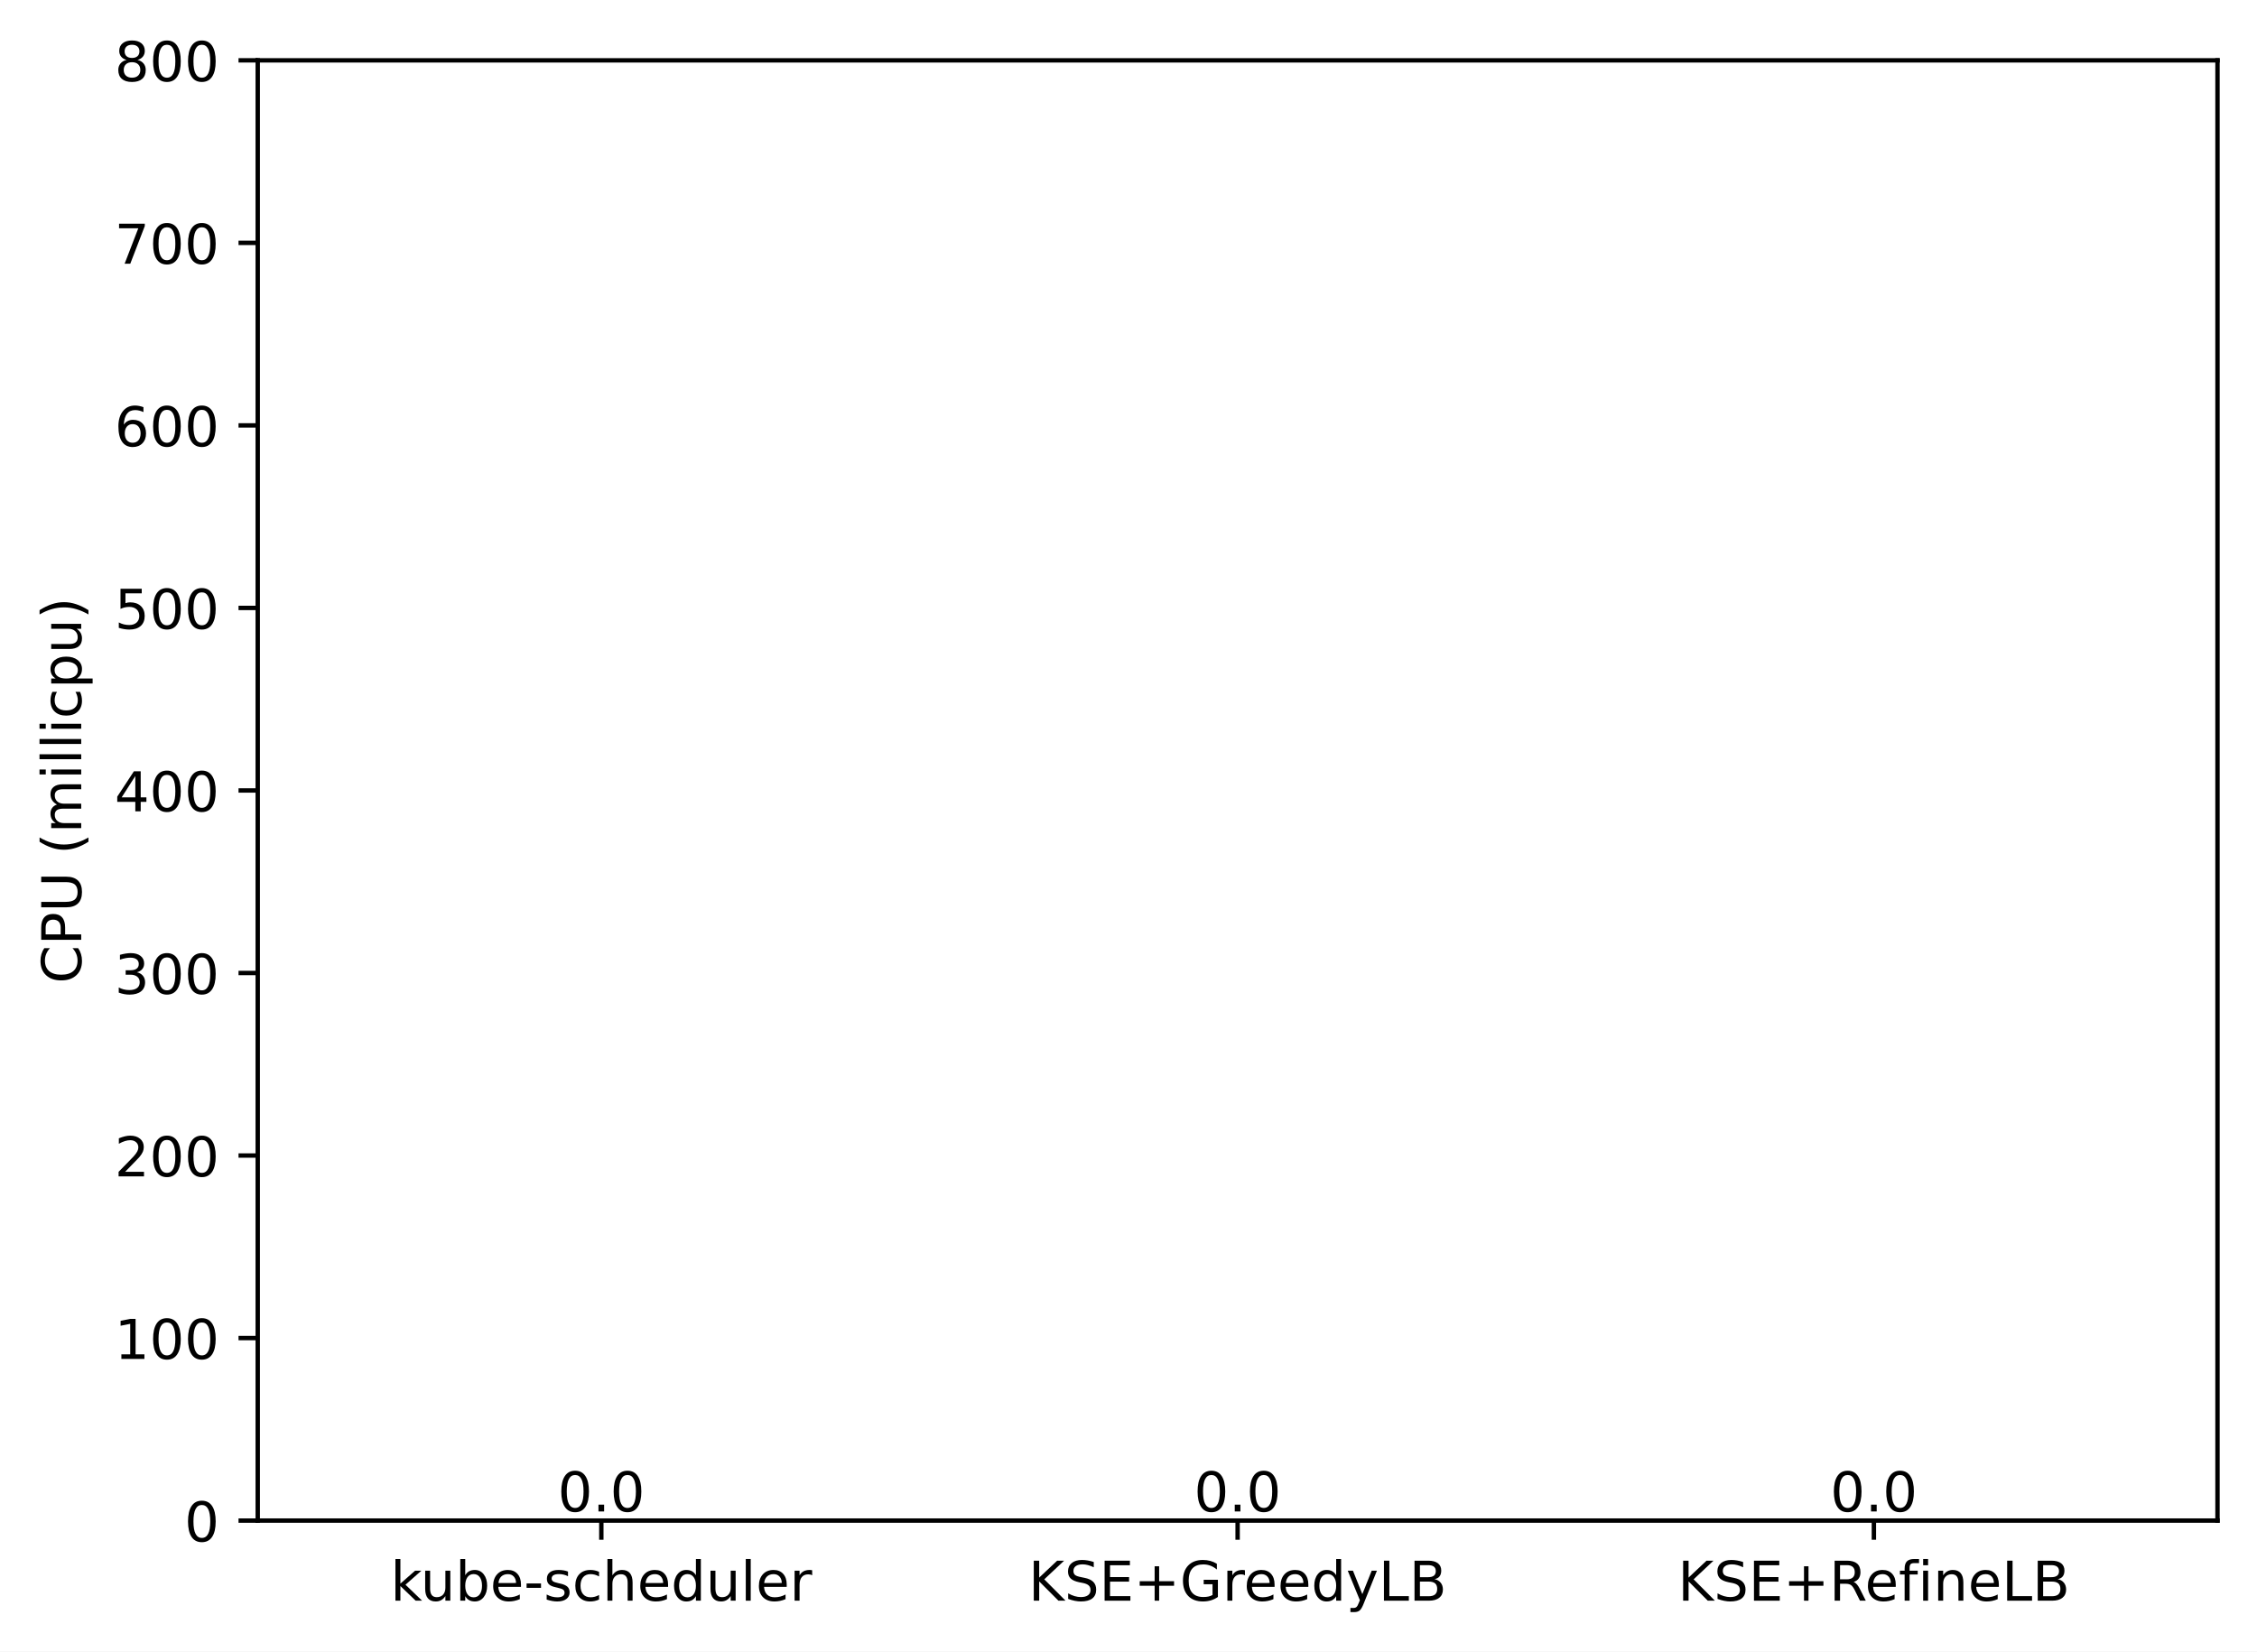
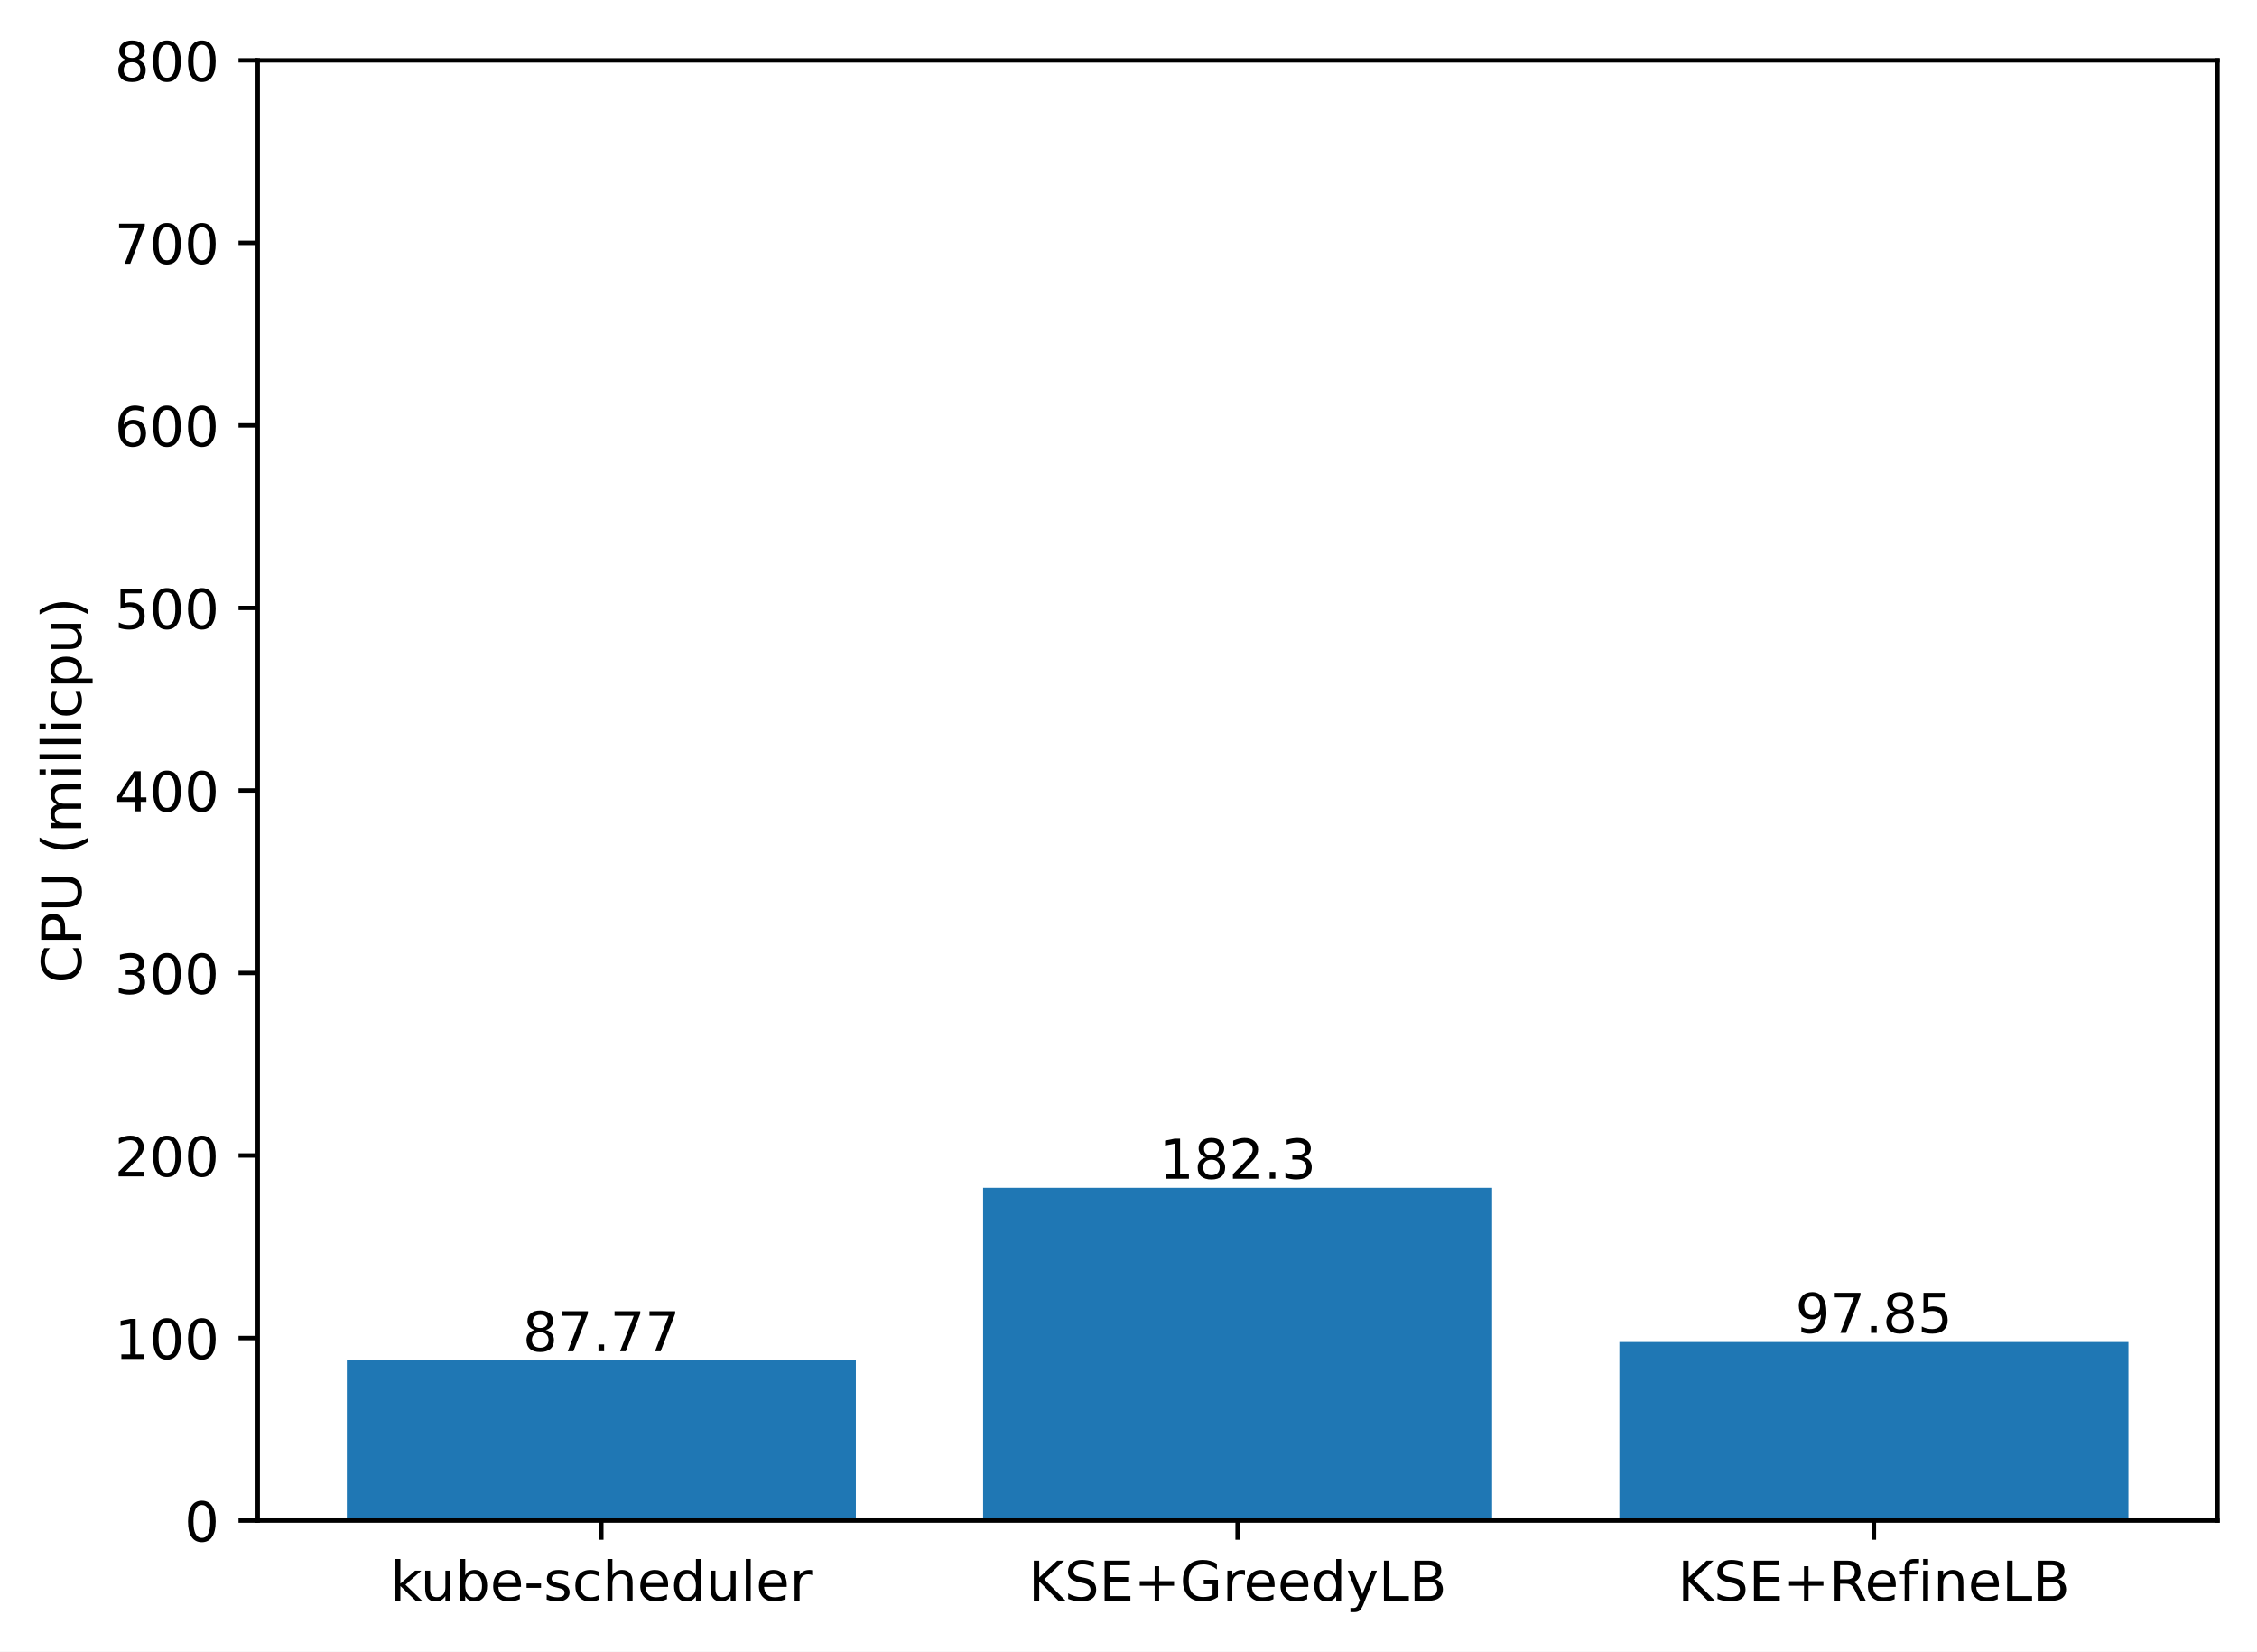
<svg xmlns="http://www.w3.org/2000/svg" xmlns:xlink="http://www.w3.org/1999/xlink" width="411.286pt" height="300.989pt" viewBox="0 0 411.286 300.989" version="1.1">
  <defs>
    <style type="text/css">*{stroke-linejoin: round; stroke-linecap: butt}</style>
  </defs>
  <g id="figure_1">
    <g id="patch_1">
      <path d="M 0 300.989  L 411.286 300.989  L 411.286 0  L 0 0  z " style="fill: #ffffff" />
    </g>
    <g id="axes_1">
      <g id="patch_2">
        <path d="M 46.966 277.111  L 404.086 277.111  L 404.086 10.999  L 46.966 10.999  z " style="fill: #ffffff" />
      </g>
      <g id="patch_3">
-         <path d="M 63.198 277.111  L 155.957 277.111  L 155.957 277.111  L 63.198 277.111  z " clip-path="url(#p6d44684949)" style="fill: #1f77b4" />
+         <path d="M 63.198 277.111  L 155.957 277.111  L 155.957 247.915  L 63.198 247.915  z " clip-path="url(#p9dfc94b0ba)" style="fill: #1f77b4" />
      </g>
      <g id="patch_4">
-         <path d="M 179.146 277.111  L 271.905 277.111  L 271.905 277.111  L 179.146 277.111  z " clip-path="url(#p6d44684949)" style="fill: #1f77b4" />
+         <path d="M 179.146 277.111  L 271.905 277.111  L 271.905 216.471  L 179.146 216.471  z " clip-path="url(#p9dfc94b0ba)" style="fill: #1f77b4" />
      </g>
      <g id="patch_5">
-         <path d="M 295.094 277.111  L 387.853 277.111  L 387.853 277.111  L 295.094 277.111  z " clip-path="url(#p6d44684949)" style="fill: #1f77b4" />
+         <path d="M 295.094 277.111  L 387.853 277.111  L 387.853 244.562  L 295.094 244.562  z " clip-path="url(#p9dfc94b0ba)" style="fill: #1f77b4" />
      </g>
      <g id="matplotlib.axis_1">
        <g id="xtick_1">
          <g id="line2d_1">
            <defs>
-               <path id="m9a3ac5682d" d="M 0 0  L 0 3.5  " style="stroke: #000000; stroke-width: 0.8" />
+               <path id="mad6e1bd978" d="M 0 0  L 0 3.5  " style="stroke: #000000; stroke-width: 0.8" />
            </defs>
            <g>
-               <use xlink:href="#m9a3ac5682d" x="109.578" y="277.111" style="stroke: #000000; stroke-width: 0.8" />
+               <use xlink:href="#mad6e1bd978" x="109.578" y="277.111" style="stroke: #000000; stroke-width: 0.8" />
            </g>
          </g>
          <g id="text_1">
            <g transform="translate(71.15179 291.7097)scale(0.1 -0.1)">
              <defs>
                <path id="DejaVuSans-6b" d="M 581 4863  L 1159 4863  L 1159 1991  L 2875 3500  L 3609 3500  L 1753 1863  L 3688 0  L 2938 0  L 1159 1709  L 1159 0  L 581 0  L 581 4863  z " transform="scale(0.015625)" />
                <path id="DejaVuSans-75" d="M 544 1381  L 544 3500  L 1119 3500  L 1119 1403  Q 1119 906 1312 657  Q 1506 409 1894 409  Q 2359 409 2629 706  Q 2900 1003 2900 1516  L 2900 3500  L 3475 3500  L 3475 0  L 2900 0  L 2900 538  Q 2691 219 2414 64  Q 2138 -91 1772 -91  Q 1169 -91 856 284  Q 544 659 544 1381  z M 1991 3584  L 1991 3584  z " transform="scale(0.015625)" />
                <path id="DejaVuSans-62" d="M 3116 1747  Q 3116 2381 2855 2742  Q 2594 3103 2138 3103  Q 1681 3103 1420 2742  Q 1159 2381 1159 1747  Q 1159 1113 1420 752  Q 1681 391 2138 391  Q 2594 391 2855 752  Q 3116 1113 3116 1747  z M 1159 2969  Q 1341 3281 1617 3432  Q 1894 3584 2278 3584  Q 2916 3584 3314 3078  Q 3713 2572 3713 1747  Q 3713 922 3314 415  Q 2916 -91 2278 -91  Q 1894 -91 1617 61  Q 1341 213 1159 525  L 1159 0  L 581 0  L 581 4863  L 1159 4863  L 1159 2969  z " transform="scale(0.015625)" />
                <path id="DejaVuSans-65" d="M 3597 1894  L 3597 1613  L 953 1613  Q 991 1019 1311 708  Q 1631 397 2203 397  Q 2534 397 2845 478  Q 3156 559 3463 722  L 3463 178  Q 3153 47 2828 -22  Q 2503 -91 2169 -91  Q 1331 -91 842 396  Q 353 884 353 1716  Q 353 2575 817 3079  Q 1281 3584 2069 3584  Q 2775 3584 3186 3129  Q 3597 2675 3597 1894  z M 3022 2063  Q 3016 2534 2758 2815  Q 2500 3097 2075 3097  Q 1594 3097 1305 2825  Q 1016 2553 972 2059  L 3022 2063  z " transform="scale(0.015625)" />
                <path id="DejaVuSans-2d" d="M 313 2009  L 1997 2009  L 1997 1497  L 313 1497  L 313 2009  z " transform="scale(0.015625)" />
                <path id="DejaVuSans-73" d="M 2834 3397  L 2834 2853  Q 2591 2978 2328 3040  Q 2066 3103 1784 3103  Q 1356 3103 1142 2972  Q 928 2841 928 2578  Q 928 2378 1081 2264  Q 1234 2150 1697 2047  L 1894 2003  Q 2506 1872 2764 1633  Q 3022 1394 3022 966  Q 3022 478 2636 193  Q 2250 -91 1575 -91  Q 1294 -91 989 -36  Q 684 19 347 128  L 347 722  Q 666 556 975 473  Q 1284 391 1588 391  Q 1994 391 2212 530  Q 2431 669 2431 922  Q 2431 1156 2273 1281  Q 2116 1406 1581 1522  L 1381 1569  Q 847 1681 609 1914  Q 372 2147 372 2553  Q 372 3047 722 3315  Q 1072 3584 1716 3584  Q 2034 3584 2315 3537  Q 2597 3491 2834 3397  z " transform="scale(0.015625)" />
                <path id="DejaVuSans-63" d="M 3122 3366  L 3122 2828  Q 2878 2963 2633 3030  Q 2388 3097 2138 3097  Q 1578 3097 1268 2742  Q 959 2388 959 1747  Q 959 1106 1268 751  Q 1578 397 2138 397  Q 2388 397 2633 464  Q 2878 531 3122 666  L 3122 134  Q 2881 22 2623 -34  Q 2366 -91 2075 -91  Q 1284 -91 818 406  Q 353 903 353 1747  Q 353 2603 823 3093  Q 1294 3584 2113 3584  Q 2378 3584 2631 3529  Q 2884 3475 3122 3366  z " transform="scale(0.015625)" />
                <path id="DejaVuSans-68" d="M 3513 2113  L 3513 0  L 2938 0  L 2938 2094  Q 2938 2591 2744 2837  Q 2550 3084 2163 3084  Q 1697 3084 1428 2787  Q 1159 2491 1159 1978  L 1159 0  L 581 0  L 581 4863  L 1159 4863  L 1159 2956  Q 1366 3272 1645 3428  Q 1925 3584 2291 3584  Q 2894 3584 3203 3211  Q 3513 2838 3513 2113  z " transform="scale(0.015625)" />
                <path id="DejaVuSans-64" d="M 2906 2969  L 2906 4863  L 3481 4863  L 3481 0  L 2906 0  L 2906 525  Q 2725 213 2448 61  Q 2172 -91 1784 -91  Q 1150 -91 751 415  Q 353 922 353 1747  Q 353 2572 751 3078  Q 1150 3584 1784 3584  Q 2172 3584 2448 3432  Q 2725 3281 2906 2969  z M 947 1747  Q 947 1113 1208 752  Q 1469 391 1925 391  Q 2381 391 2643 752  Q 2906 1113 2906 1747  Q 2906 2381 2643 2742  Q 2381 3103 1925 3103  Q 1469 3103 1208 2742  Q 947 2381 947 1747  z " transform="scale(0.015625)" />
                <path id="DejaVuSans-6c" d="M 603 4863  L 1178 4863  L 1178 0  L 603 0  L 603 4863  z " transform="scale(0.015625)" />
                <path id="DejaVuSans-72" d="M 2631 2963  Q 2534 3019 2420 3045  Q 2306 3072 2169 3072  Q 1681 3072 1420 2755  Q 1159 2438 1159 1844  L 1159 0  L 581 0  L 581 3500  L 1159 3500  L 1159 2956  Q 1341 3275 1631 3429  Q 1922 3584 2338 3584  Q 2397 3584 2469 3576  Q 2541 3569 2628 3553  L 2631 2963  z " transform="scale(0.015625)" />
              </defs>
              <use xlink:href="#DejaVuSans-6b" />
              <use xlink:href="#DejaVuSans-75" x="54.785" />
              <use xlink:href="#DejaVuSans-62" x="118.164" />
              <use xlink:href="#DejaVuSans-65" x="181.641" />
              <use xlink:href="#DejaVuSans-2d" x="243.164" />
              <use xlink:href="#DejaVuSans-73" x="279.248" />
              <use xlink:href="#DejaVuSans-63" x="331.348" />
              <use xlink:href="#DejaVuSans-68" x="386.328" />
              <use xlink:href="#DejaVuSans-65" x="449.707" />
              <use xlink:href="#DejaVuSans-64" x="511.23" />
              <use xlink:href="#DejaVuSans-75" x="574.707" />
              <use xlink:href="#DejaVuSans-6c" x="638.086" />
              <use xlink:href="#DejaVuSans-65" x="665.869" />
              <use xlink:href="#DejaVuSans-72" x="727.393" />
            </g>
          </g>
        </g>
        <g id="xtick_2">
          <g id="line2d_2">
            <g>
-               <use xlink:href="#m9a3ac5682d" x="225.526" y="277.111" style="stroke: #000000; stroke-width: 0.8" />
+               <use xlink:href="#mad6e1bd978" x="225.526" y="277.111" style="stroke: #000000; stroke-width: 0.8" />
            </g>
          </g>
          <g id="text_2">
            <g transform="translate(187.403 291.7097)scale(0.1 -0.1)">
              <defs>
                <path id="DejaVuSans-4b" d="M 628 4666  L 1259 4666  L 1259 2694  L 3353 4666  L 4166 4666  L 1850 2491  L 4331 0  L 3500 0  L 1259 2247  L 1259 0  L 628 0  L 628 4666  z " transform="scale(0.015625)" />
                <path id="DejaVuSans-53" d="M 3425 4513  L 3425 3897  Q 3066 4069 2747 4153  Q 2428 4238 2131 4238  Q 1616 4238 1336 4038  Q 1056 3838 1056 3469  Q 1056 3159 1242 3001  Q 1428 2844 1947 2747  L 2328 2669  Q 3034 2534 3370 2195  Q 3706 1856 3706 1288  Q 3706 609 3251 259  Q 2797 -91 1919 -91  Q 1588 -91 1214 -16  Q 841 59 441 206  L 441 856  Q 825 641 1194 531  Q 1563 422 1919 422  Q 2459 422 2753 634  Q 3047 847 3047 1241  Q 3047 1584 2836 1778  Q 2625 1972 2144 2069  L 1759 2144  Q 1053 2284 737 2584  Q 422 2884 422 3419  Q 422 4038 858 4394  Q 1294 4750 2059 4750  Q 2388 4750 2728 4690  Q 3069 4631 3425 4513  z " transform="scale(0.015625)" />
                <path id="DejaVuSans-45" d="M 628 4666  L 3578 4666  L 3578 4134  L 1259 4134  L 1259 2753  L 3481 2753  L 3481 2222  L 1259 2222  L 1259 531  L 3634 531  L 3634 0  L 628 0  L 628 4666  z " transform="scale(0.015625)" />
                <path id="DejaVuSans-2b" d="M 2944 4013  L 2944 2272  L 4684 2272  L 4684 1741  L 2944 1741  L 2944 0  L 2419 0  L 2419 1741  L 678 1741  L 678 2272  L 2419 2272  L 2419 4013  L 2944 4013  z " transform="scale(0.015625)" />
                <path id="DejaVuSans-47" d="M 3809 666  L 3809 1919  L 2778 1919  L 2778 2438  L 4434 2438  L 4434 434  Q 4069 175 3628 42  Q 3188 -91 2688 -91  Q 1594 -91 976 548  Q 359 1188 359 2328  Q 359 3472 976 4111  Q 1594 4750 2688 4750  Q 3144 4750 3555 4637  Q 3966 4525 4313 4306  L 4313 3634  Q 3963 3931 3569 4081  Q 3175 4231 2741 4231  Q 1884 4231 1454 3753  Q 1025 3275 1025 2328  Q 1025 1384 1454 906  Q 1884 428 2741 428  Q 3075 428 3337 486  Q 3600 544 3809 666  z " transform="scale(0.015625)" />
                <path id="DejaVuSans-79" d="M 2059 -325  Q 1816 -950 1584 -1140  Q 1353 -1331 966 -1331  L 506 -1331  L 506 -850  L 844 -850  Q 1081 -850 1212 -737  Q 1344 -625 1503 -206  L 1606 56  L 191 3500  L 800 3500  L 1894 763  L 2988 3500  L 3597 3500  L 2059 -325  z " transform="scale(0.015625)" />
                <path id="DejaVuSans-4c" d="M 628 4666  L 1259 4666  L 1259 531  L 3531 531  L 3531 0  L 628 0  L 628 4666  z " transform="scale(0.015625)" />
                <path id="DejaVuSans-42" d="M 1259 2228  L 1259 519  L 2272 519  Q 2781 519 3026 730  Q 3272 941 3272 1375  Q 3272 1813 3026 2020  Q 2781 2228 2272 2228  L 1259 2228  z M 1259 4147  L 1259 2741  L 2194 2741  Q 2656 2741 2882 2914  Q 3109 3088 3109 3444  Q 3109 3797 2882 3972  Q 2656 4147 2194 4147  L 1259 4147  z M 628 4666  L 2241 4666  Q 2963 4666 3353 4366  Q 3744 4066 3744 3513  Q 3744 3084 3544 2831  Q 3344 2578 2956 2516  Q 3422 2416 3680 2098  Q 3938 1781 3938 1306  Q 3938 681 3513 340  Q 3088 0 2303 0  L 628 0  L 628 4666  z " transform="scale(0.015625)" />
              </defs>
              <use xlink:href="#DejaVuSans-4b" />
              <use xlink:href="#DejaVuSans-53" x="65.576" />
              <use xlink:href="#DejaVuSans-45" x="129.053" />
              <use xlink:href="#DejaVuSans-2b" x="192.236" />
              <use xlink:href="#DejaVuSans-47" x="276.025" />
              <use xlink:href="#DejaVuSans-72" x="353.516" />
              <use xlink:href="#DejaVuSans-65" x="392.379" />
              <use xlink:href="#DejaVuSans-65" x="453.902" />
              <use xlink:href="#DejaVuSans-64" x="515.426" />
              <use xlink:href="#DejaVuSans-79" x="578.902" />
              <use xlink:href="#DejaVuSans-4c" x="638.082" />
              <use xlink:href="#DejaVuSans-42" x="693.795" />
            </g>
          </g>
        </g>
        <g id="xtick_3">
          <g id="line2d_3">
            <g>
-               <use xlink:href="#m9a3ac5682d" x="341.474" y="277.111" style="stroke: #000000; stroke-width: 0.8" />
+               <use xlink:href="#mad6e1bd978" x="341.474" y="277.111" style="stroke: #000000; stroke-width: 0.8" />
            </g>
          </g>
          <g id="text_3">
            <g transform="translate(305.7346 291.7097)scale(0.1 -0.1)">
              <defs>
                <path id="DejaVuSans-52" d="M 2841 2188  Q 3044 2119 3236 1894  Q 3428 1669 3622 1275  L 4263 0  L 3584 0  L 2988 1197  Q 2756 1666 2539 1819  Q 2322 1972 1947 1972  L 1259 1972  L 1259 0  L 628 0  L 628 4666  L 2053 4666  Q 2853 4666 3247 4331  Q 3641 3997 3641 3322  Q 3641 2881 3436 2590  Q 3231 2300 2841 2188  z M 1259 4147  L 1259 2491  L 2053 2491  Q 2509 2491 2742 2702  Q 2975 2913 2975 3322  Q 2975 3731 2742 3939  Q 2509 4147 2053 4147  L 1259 4147  z " transform="scale(0.015625)" />
                <path id="DejaVuSans-66" d="M 2375 4863  L 2375 4384  L 1825 4384  Q 1516 4384 1395 4259  Q 1275 4134 1275 3809  L 1275 3500  L 2222 3500  L 2222 3053  L 1275 3053  L 1275 0  L 697 0  L 697 3053  L 147 3053  L 147 3500  L 697 3500  L 697 3744  Q 697 4328 969 4595  Q 1241 4863 1831 4863  L 2375 4863  z " transform="scale(0.015625)" />
                <path id="DejaVuSans-69" d="M 603 3500  L 1178 3500  L 1178 0  L 603 0  L 603 3500  z M 603 4863  L 1178 4863  L 1178 4134  L 603 4134  L 603 4863  z " transform="scale(0.015625)" />
                <path id="DejaVuSans-6e" d="M 3513 2113  L 3513 0  L 2938 0  L 2938 2094  Q 2938 2591 2744 2837  Q 2550 3084 2163 3084  Q 1697 3084 1428 2787  Q 1159 2491 1159 1978  L 1159 0  L 581 0  L 581 3500  L 1159 3500  L 1159 2956  Q 1366 3272 1645 3428  Q 1925 3584 2291 3584  Q 2894 3584 3203 3211  Q 3513 2838 3513 2113  z " transform="scale(0.015625)" />
              </defs>
              <use xlink:href="#DejaVuSans-4b" />
              <use xlink:href="#DejaVuSans-53" x="65.576" />
              <use xlink:href="#DejaVuSans-45" x="129.053" />
              <use xlink:href="#DejaVuSans-2b" x="192.236" />
              <use xlink:href="#DejaVuSans-52" x="276.025" />
              <use xlink:href="#DejaVuSans-65" x="341.008" />
              <use xlink:href="#DejaVuSans-66" x="402.531" />
              <use xlink:href="#DejaVuSans-69" x="437.736" />
              <use xlink:href="#DejaVuSans-6e" x="465.52" />
              <use xlink:href="#DejaVuSans-65" x="528.898" />
              <use xlink:href="#DejaVuSans-4c" x="590.422" />
              <use xlink:href="#DejaVuSans-42" x="646.135" />
            </g>
          </g>
        </g>
      </g>
      <g id="matplotlib.axis_2">
        <g id="ytick_1">
          <g id="line2d_4">
            <defs>
-               <path id="m1768e2c76a" d="M 0 0  L -3.5 0  " style="stroke: #000000; stroke-width: 0.8" />
+               <path id="m0640244d4c" d="M 0 0  L -3.5 0  " style="stroke: #000000; stroke-width: 0.8" />
            </defs>
            <g>
-               <use xlink:href="#m1768e2c76a" x="46.966" y="277.111" style="stroke: #000000; stroke-width: 0.8" />
+               <use xlink:href="#m0640244d4c" x="46.966" y="277.111" style="stroke: #000000; stroke-width: 0.8" />
            </g>
          </g>
          <g id="text_4">
            <g transform="translate(33.60312 280.9104)scale(0.1 -0.1)">
              <defs>
                <path id="DejaVuSans-30" d="M 2034 4250  Q 1547 4250 1301 3770  Q 1056 3291 1056 2328  Q 1056 1369 1301 889  Q 1547 409 2034 409  Q 2525 409 2770 889  Q 3016 1369 3016 2328  Q 3016 3291 2770 3770  Q 2525 4250 2034 4250  z M 2034 4750  Q 2819 4750 3233 4129  Q 3647 3509 3647 2328  Q 3647 1150 3233 529  Q 2819 -91 2034 -91  Q 1250 -91 836 529  Q 422 1150 422 2328  Q 422 3509 836 4129  Q 1250 4750 2034 4750  z " transform="scale(0.015625)" />
              </defs>
              <use xlink:href="#DejaVuSans-30" />
            </g>
          </g>
        </g>
        <g id="ytick_2">
          <g id="line2d_5">
            <g>
-               <use xlink:href="#m1768e2c76a" x="46.966" y="243.847" style="stroke: #000000; stroke-width: 0.8" />
+               <use xlink:href="#m0640244d4c" x="46.966" y="243.847" style="stroke: #000000; stroke-width: 0.8" />
            </g>
          </g>
          <g id="text_5">
            <g transform="translate(20.87813 247.6464)scale(0.1 -0.1)">
              <defs>
                <path id="DejaVuSans-31" d="M 794 531  L 1825 531  L 1825 4091  L 703 3866  L 703 4441  L 1819 4666  L 2450 4666  L 2450 531  L 3481 531  L 3481 0  L 794 0  L 794 531  z " transform="scale(0.015625)" />
              </defs>
              <use xlink:href="#DejaVuSans-31" />
              <use xlink:href="#DejaVuSans-30" x="63.623" />
              <use xlink:href="#DejaVuSans-30" x="127.246" />
            </g>
          </g>
        </g>
        <g id="ytick_3">
          <g id="line2d_6">
            <g>
-               <use xlink:href="#m1768e2c76a" x="46.966" y="210.583" style="stroke: #000000; stroke-width: 0.8" />
+               <use xlink:href="#m0640244d4c" x="46.966" y="210.583" style="stroke: #000000; stroke-width: 0.8" />
            </g>
          </g>
          <g id="text_6">
            <g transform="translate(20.87813 214.3824)scale(0.1 -0.1)">
              <defs>
                <path id="DejaVuSans-32" d="M 1228 531  L 3431 531  L 3431 0  L 469 0  L 469 531  Q 828 903 1448 1529  Q 2069 2156 2228 2338  Q 2531 2678 2651 2914  Q 2772 3150 2772 3378  Q 2772 3750 2511 3984  Q 2250 4219 1831 4219  Q 1534 4219 1204 4116  Q 875 4013 500 3803  L 500 4441  Q 881 4594 1212 4672  Q 1544 4750 1819 4750  Q 2544 4750 2975 4387  Q 3406 4025 3406 3419  Q 3406 3131 3298 2873  Q 3191 2616 2906 2266  Q 2828 2175 2409 1742  Q 1991 1309 1228 531  z " transform="scale(0.015625)" />
              </defs>
              <use xlink:href="#DejaVuSans-32" />
              <use xlink:href="#DejaVuSans-30" x="63.623" />
              <use xlink:href="#DejaVuSans-30" x="127.246" />
            </g>
          </g>
        </g>
        <g id="ytick_4">
          <g id="line2d_7">
            <g>
-               <use xlink:href="#m1768e2c76a" x="46.966" y="177.319" style="stroke: #000000; stroke-width: 0.8" />
+               <use xlink:href="#m0640244d4c" x="46.966" y="177.319" style="stroke: #000000; stroke-width: 0.8" />
            </g>
          </g>
          <g id="text_7">
            <g transform="translate(20.87813 181.1184)scale(0.1 -0.1)">
              <defs>
                <path id="DejaVuSans-33" d="M 2597 2516  Q 3050 2419 3304 2112  Q 3559 1806 3559 1356  Q 3559 666 3084 287  Q 2609 -91 1734 -91  Q 1441 -91 1130 -33  Q 819 25 488 141  L 488 750  Q 750 597 1062 519  Q 1375 441 1716 441  Q 2309 441 2620 675  Q 2931 909 2931 1356  Q 2931 1769 2642 2001  Q 2353 2234 1838 2234  L 1294 2234  L 1294 2753  L 1863 2753  Q 2328 2753 2575 2939  Q 2822 3125 2822 3475  Q 2822 3834 2567 4026  Q 2313 4219 1838 4219  Q 1578 4219 1281 4162  Q 984 4106 628 3988  L 628 4550  Q 988 4650 1302 4700  Q 1616 4750 1894 4750  Q 2613 4750 3031 4423  Q 3450 4097 3450 3541  Q 3450 3153 3228 2886  Q 3006 2619 2597 2516  z " transform="scale(0.015625)" />
              </defs>
              <use xlink:href="#DejaVuSans-33" />
              <use xlink:href="#DejaVuSans-30" x="63.623" />
              <use xlink:href="#DejaVuSans-30" x="127.246" />
            </g>
          </g>
        </g>
        <g id="ytick_5">
          <g id="line2d_8">
            <g>
-               <use xlink:href="#m1768e2c76a" x="46.966" y="144.055" style="stroke: #000000; stroke-width: 0.8" />
+               <use xlink:href="#m0640244d4c" x="46.966" y="144.055" style="stroke: #000000; stroke-width: 0.8" />
            </g>
          </g>
          <g id="text_8">
            <g transform="translate(20.87813 147.8544)scale(0.1 -0.1)">
              <defs>
                <path id="DejaVuSans-34" d="M 2419 4116  L 825 1625  L 2419 1625  L 2419 4116  z M 2253 4666  L 3047 4666  L 3047 1625  L 3713 1625  L 3713 1100  L 3047 1100  L 3047 0  L 2419 0  L 2419 1100  L 313 1100  L 313 1709  L 2253 4666  z " transform="scale(0.015625)" />
              </defs>
              <use xlink:href="#DejaVuSans-34" />
              <use xlink:href="#DejaVuSans-30" x="63.623" />
              <use xlink:href="#DejaVuSans-30" x="127.246" />
            </g>
          </g>
        </g>
        <g id="ytick_6">
          <g id="line2d_9">
            <g>
-               <use xlink:href="#m1768e2c76a" x="46.966" y="110.791" style="stroke: #000000; stroke-width: 0.8" />
+               <use xlink:href="#m0640244d4c" x="46.966" y="110.791" style="stroke: #000000; stroke-width: 0.8" />
            </g>
          </g>
          <g id="text_9">
            <g transform="translate(20.87813 114.5904)scale(0.1 -0.1)">
              <defs>
                <path id="DejaVuSans-35" d="M 691 4666  L 3169 4666  L 3169 4134  L 1269 4134  L 1269 2991  Q 1406 3038 1543 3061  Q 1681 3084 1819 3084  Q 2600 3084 3056 2656  Q 3513 2228 3513 1497  Q 3513 744 3044 326  Q 2575 -91 1722 -91  Q 1428 -91 1123 -41  Q 819 9 494 109  L 494 744  Q 775 591 1075 516  Q 1375 441 1709 441  Q 2250 441 2565 725  Q 2881 1009 2881 1497  Q 2881 1984 2565 2268  Q 2250 2553 1709 2553  Q 1456 2553 1204 2497  Q 953 2441 691 2322  L 691 4666  z " transform="scale(0.015625)" />
              </defs>
              <use xlink:href="#DejaVuSans-35" />
              <use xlink:href="#DejaVuSans-30" x="63.623" />
              <use xlink:href="#DejaVuSans-30" x="127.246" />
            </g>
          </g>
        </g>
        <g id="ytick_7">
          <g id="line2d_10">
            <g>
-               <use xlink:href="#m1768e2c76a" x="46.966" y="77.527" style="stroke: #000000; stroke-width: 0.8" />
+               <use xlink:href="#m0640244d4c" x="46.966" y="77.527" style="stroke: #000000; stroke-width: 0.8" />
            </g>
          </g>
          <g id="text_10">
            <g transform="translate(20.87813 81.32644)scale(0.1 -0.1)">
              <defs>
                <path id="DejaVuSans-36" d="M 2113 2584  Q 1688 2584 1439 2293  Q 1191 2003 1191 1497  Q 1191 994 1439 701  Q 1688 409 2113 409  Q 2538 409 2786 701  Q 3034 994 3034 1497  Q 3034 2003 2786 2293  Q 2538 2584 2113 2584  z M 3366 4563  L 3366 3988  Q 3128 4100 2886 4159  Q 2644 4219 2406 4219  Q 1781 4219 1451 3797  Q 1122 3375 1075 2522  Q 1259 2794 1537 2939  Q 1816 3084 2150 3084  Q 2853 3084 3261 2657  Q 3669 2231 3669 1497  Q 3669 778 3244 343  Q 2819 -91 2113 -91  Q 1303 -91 875 529  Q 447 1150 447 2328  Q 447 3434 972 4092  Q 1497 4750 2381 4750  Q 2619 4750 2861 4703  Q 3103 4656 3366 4563  z " transform="scale(0.015625)" />
              </defs>
              <use xlink:href="#DejaVuSans-36" />
              <use xlink:href="#DejaVuSans-30" x="63.623" />
              <use xlink:href="#DejaVuSans-30" x="127.246" />
            </g>
          </g>
        </g>
        <g id="ytick_8">
          <g id="line2d_11">
            <g>
-               <use xlink:href="#m1768e2c76a" x="46.966" y="44.263" style="stroke: #000000; stroke-width: 0.8" />
+               <use xlink:href="#m0640244d4c" x="46.966" y="44.263" style="stroke: #000000; stroke-width: 0.8" />
            </g>
          </g>
          <g id="text_11">
            <g transform="translate(20.87813 48.06244)scale(0.1 -0.1)">
              <defs>
                <path id="DejaVuSans-37" d="M 525 4666  L 3525 4666  L 3525 4397  L 1831 0  L 1172 0  L 2766 4134  L 525 4134  L 525 4666  z " transform="scale(0.015625)" />
              </defs>
              <use xlink:href="#DejaVuSans-37" />
              <use xlink:href="#DejaVuSans-30" x="63.623" />
              <use xlink:href="#DejaVuSans-30" x="127.246" />
            </g>
          </g>
        </g>
        <g id="ytick_9">
          <g id="line2d_12">
            <g>
-               <use xlink:href="#m1768e2c76a" x="46.966" y="10.999" style="stroke: #000000; stroke-width: 0.8" />
+               <use xlink:href="#m0640244d4c" x="46.966" y="10.999" style="stroke: #000000; stroke-width: 0.8" />
            </g>
          </g>
          <g id="text_12">
            <g transform="translate(20.87813 14.79844)scale(0.1 -0.1)">
              <defs>
                <path id="DejaVuSans-38" d="M 2034 2216  Q 1584 2216 1326 1975  Q 1069 1734 1069 1313  Q 1069 891 1326 650  Q 1584 409 2034 409  Q 2484 409 2743 651  Q 3003 894 3003 1313  Q 3003 1734 2745 1975  Q 2488 2216 2034 2216  z M 1403 2484  Q 997 2584 770 2862  Q 544 3141 544 3541  Q 544 4100 942 4425  Q 1341 4750 2034 4750  Q 2731 4750 3128 4425  Q 3525 4100 3525 3541  Q 3525 3141 3298 2862  Q 3072 2584 2669 2484  Q 3125 2378 3379 2068  Q 3634 1759 3634 1313  Q 3634 634 3220 271  Q 2806 -91 2034 -91  Q 1263 -91 848 271  Q 434 634 434 1313  Q 434 1759 690 2068  Q 947 2378 1403 2484  z M 1172 3481  Q 1172 3119 1398 2916  Q 1625 2713 2034 2713  Q 2441 2713 2670 2916  Q 2900 3119 2900 3481  Q 2900 3844 2670 4047  Q 2441 4250 2034 4250  Q 1625 4250 1398 4047  Q 1172 3844 1172 3481  z " transform="scale(0.015625)" />
              </defs>
              <use xlink:href="#DejaVuSans-38" />
              <use xlink:href="#DejaVuSans-30" x="63.623" />
              <use xlink:href="#DejaVuSans-30" x="127.246" />
            </g>
          </g>
        </g>
        <g id="text_13">
          <g transform="translate(14.79844 179.2302)rotate(-90)scale(0.1 -0.1)">
            <defs>
              <path id="DejaVuSans-43" d="M 4122 4306  L 4122 3641  Q 3803 3938 3442 4084  Q 3081 4231 2675 4231  Q 1875 4231 1450 3742  Q 1025 3253 1025 2328  Q 1025 1406 1450 917  Q 1875 428 2675 428  Q 3081 428 3442 575  Q 3803 722 4122 1019  L 4122 359  Q 3791 134 3420 21  Q 3050 -91 2638 -91  Q 1578 -91 968 557  Q 359 1206 359 2328  Q 359 3453 968 4101  Q 1578 4750 2638 4750  Q 3056 4750 3426 4639  Q 3797 4528 4122 4306  z " transform="scale(0.015625)" />
              <path id="DejaVuSans-50" d="M 1259 4147  L 1259 2394  L 2053 2394  Q 2494 2394 2734 2622  Q 2975 2850 2975 3272  Q 2975 3691 2734 3919  Q 2494 4147 2053 4147  L 1259 4147  z M 628 4666  L 2053 4666  Q 2838 4666 3239 4311  Q 3641 3956 3641 3272  Q 3641 2581 3239 2228  Q 2838 1875 2053 1875  L 1259 1875  L 1259 0  L 628 0  L 628 4666  z " transform="scale(0.015625)" />
              <path id="DejaVuSans-55" d="M 556 4666  L 1191 4666  L 1191 1831  Q 1191 1081 1462 751  Q 1734 422 2344 422  Q 2950 422 3222 751  Q 3494 1081 3494 1831  L 3494 4666  L 4128 4666  L 4128 1753  Q 4128 841 3676 375  Q 3225 -91 2344 -91  Q 1459 -91 1007 375  Q 556 841 556 1753  L 556 4666  z " transform="scale(0.015625)" />
              <path id="DejaVuSans-20" transform="scale(0.015625)" />
              <path id="DejaVuSans-28" d="M 1984 4856  Q 1566 4138 1362 3434  Q 1159 2731 1159 2009  Q 1159 1288 1364 580  Q 1569 -128 1984 -844  L 1484 -844  Q 1016 -109 783 600  Q 550 1309 550 2009  Q 550 2706 781 3412  Q 1013 4119 1484 4856  L 1984 4856  z " transform="scale(0.015625)" />
              <path id="DejaVuSans-6d" d="M 3328 2828  Q 3544 3216 3844 3400  Q 4144 3584 4550 3584  Q 5097 3584 5394 3201  Q 5691 2819 5691 2113  L 5691 0  L 5113 0  L 5113 2094  Q 5113 2597 4934 2840  Q 4756 3084 4391 3084  Q 3944 3084 3684 2787  Q 3425 2491 3425 1978  L 3425 0  L 2847 0  L 2847 2094  Q 2847 2600 2669 2842  Q 2491 3084 2119 3084  Q 1678 3084 1418 2786  Q 1159 2488 1159 1978  L 1159 0  L 581 0  L 581 3500  L 1159 3500  L 1159 2956  Q 1356 3278 1631 3431  Q 1906 3584 2284 3584  Q 2666 3584 2933 3390  Q 3200 3197 3328 2828  z " transform="scale(0.015625)" />
              <path id="DejaVuSans-70" d="M 1159 525  L 1159 -1331  L 581 -1331  L 581 3500  L 1159 3500  L 1159 2969  Q 1341 3281 1617 3432  Q 1894 3584 2278 3584  Q 2916 3584 3314 3078  Q 3713 2572 3713 1747  Q 3713 922 3314 415  Q 2916 -91 2278 -91  Q 1894 -91 1617 61  Q 1341 213 1159 525  z M 3116 1747  Q 3116 2381 2855 2742  Q 2594 3103 2138 3103  Q 1681 3103 1420 2742  Q 1159 2381 1159 1747  Q 1159 1113 1420 752  Q 1681 391 2138 391  Q 2594 391 2855 752  Q 3116 1113 3116 1747  z " transform="scale(0.015625)" />
              <path id="DejaVuSans-29" d="M 513 4856  L 1013 4856  Q 1481 4119 1714 3412  Q 1947 2706 1947 2009  Q 1947 1309 1714 600  Q 1481 -109 1013 -844  L 513 -844  Q 928 -128 1133 580  Q 1338 1288 1338 2009  Q 1338 2731 1133 3434  Q 928 4138 513 4856  z " transform="scale(0.015625)" />
            </defs>
            <use xlink:href="#DejaVuSans-43" />
            <use xlink:href="#DejaVuSans-50" x="69.824" />
            <use xlink:href="#DejaVuSans-55" x="130.127" />
            <use xlink:href="#DejaVuSans-20" x="203.32" />
            <use xlink:href="#DejaVuSans-28" x="235.107" />
            <use xlink:href="#DejaVuSans-6d" x="274.121" />
            <use xlink:href="#DejaVuSans-69" x="371.533" />
            <use xlink:href="#DejaVuSans-6c" x="399.316" />
            <use xlink:href="#DejaVuSans-6c" x="427.1" />
            <use xlink:href="#DejaVuSans-69" x="454.883" />
            <use xlink:href="#DejaVuSans-63" x="482.666" />
            <use xlink:href="#DejaVuSans-70" x="537.646" />
            <use xlink:href="#DejaVuSans-75" x="601.123" />
            <use xlink:href="#DejaVuSans-29" x="664.502" />
          </g>
        </g>
      </g>
      <g id="patch_6">
        <path d="M 46.966 277.111  L 46.966 10.999  " style="fill: none; stroke: #000000; stroke-width: 0.8; stroke-linejoin: miter; stroke-linecap: square" />
      </g>
      <g id="patch_7">
        <path d="M 404.086 277.111  L 404.086 10.999  " style="fill: none; stroke: #000000; stroke-width: 0.8; stroke-linejoin: miter; stroke-linecap: square" />
      </g>
      <g id="patch_8">
        <path d="M 46.966 277.111  L 404.086 277.111  " style="fill: none; stroke: #000000; stroke-width: 0.8; stroke-linejoin: miter; stroke-linecap: square" />
      </g>
      <g id="patch_9">
        <path d="M 46.966 10.999  L 404.086 10.999  " style="fill: none; stroke: #000000; stroke-width: 0.8; stroke-linejoin: miter; stroke-linecap: square" />
      </g>
      <g id="text_14">
-         <g transform="translate(101.626 275.448)scale(0.1 -0.1)">
+         <g transform="translate(95.26351 246.2522)scale(0.1 -0.1)">
          <defs>
            <path id="DejaVuSans-2e" d="M 684 794  L 1344 794  L 1344 0  L 684 0  L 684 794  z " transform="scale(0.015625)" />
          </defs>
-           <use xlink:href="#DejaVuSans-30" />
-           <use xlink:href="#DejaVuSans-2e" x="63.623" />
-           <use xlink:href="#DejaVuSans-30" x="95.41" />
+           <use xlink:href="#DejaVuSans-38" />
+           <use xlink:href="#DejaVuSans-37" x="63.623" />
+           <use xlink:href="#DejaVuSans-2e" x="127.246" />
+           <use xlink:href="#DejaVuSans-37" x="159.033" />
+           <use xlink:href="#DejaVuSans-37" x="222.656" />
        </g>
      </g>
      <g id="text_15">
-         <g transform="translate(217.5741 275.448)scale(0.1 -0.1)">
-           <use xlink:href="#DejaVuSans-30" />
-           <use xlink:href="#DejaVuSans-2e" x="63.623" />
-           <use xlink:href="#DejaVuSans-30" x="95.41" />
+         <g transform="translate(211.2116 214.8077)scale(0.1 -0.1)">
+           <use xlink:href="#DejaVuSans-31" />
+           <use xlink:href="#DejaVuSans-38" x="63.623" />
+           <use xlink:href="#DejaVuSans-32" x="127.246" />
+           <use xlink:href="#DejaVuSans-2e" x="190.869" />
+           <use xlink:href="#DejaVuSans-33" x="222.656" />
        </g>
      </g>
      <g id="text_16">
-         <g transform="translate(333.5221 275.448)scale(0.1 -0.1)">
-           <use xlink:href="#DejaVuSans-30" />
-           <use xlink:href="#DejaVuSans-2e" x="63.623" />
-           <use xlink:href="#DejaVuSans-30" x="95.41" />
+         <g transform="translate(327.1596 242.8992)scale(0.1 -0.1)">
+           <defs>
+             <path id="DejaVuSans-39" d="M 703 97  L 703 672  Q 941 559 1184 500  Q 1428 441 1663 441  Q 2288 441 2617 861  Q 2947 1281 2994 2138  Q 2813 1869 2534 1725  Q 2256 1581 1919 1581  Q 1219 1581 811 2004  Q 403 2428 403 3163  Q 403 3881 828 4315  Q 1253 4750 1959 4750  Q 2769 4750 3195 4129  Q 3622 3509 3622 2328  Q 3622 1225 3098 567  Q 2575 -91 1691 -91  Q 1453 -91 1209 -44  Q 966 3 703 97  z M 1959 2075  Q 2384 2075 2632 2365  Q 2881 2656 2881 3163  Q 2881 3666 2632 3958  Q 2384 4250 1959 4250  Q 1534 4250 1286 3958  Q 1038 3666 1038 3163  Q 1038 2656 1286 2365  Q 1534 2075 1959 2075  z " transform="scale(0.015625)" />
+           </defs>
+           <use xlink:href="#DejaVuSans-39" />
+           <use xlink:href="#DejaVuSans-37" x="63.623" />
+           <use xlink:href="#DejaVuSans-2e" x="127.246" />
+           <use xlink:href="#DejaVuSans-38" x="159.033" />
+           <use xlink:href="#DejaVuSans-35" x="222.656" />
        </g>
      </g>
    </g>
  </g>
  <defs>
-     <clipPath id="p6d44684949">
+     <clipPath id="p9dfc94b0ba">
      <rect x="46.966" y="10.999" width="357.12" height="266.112" />
    </clipPath>
  </defs>
</svg>
